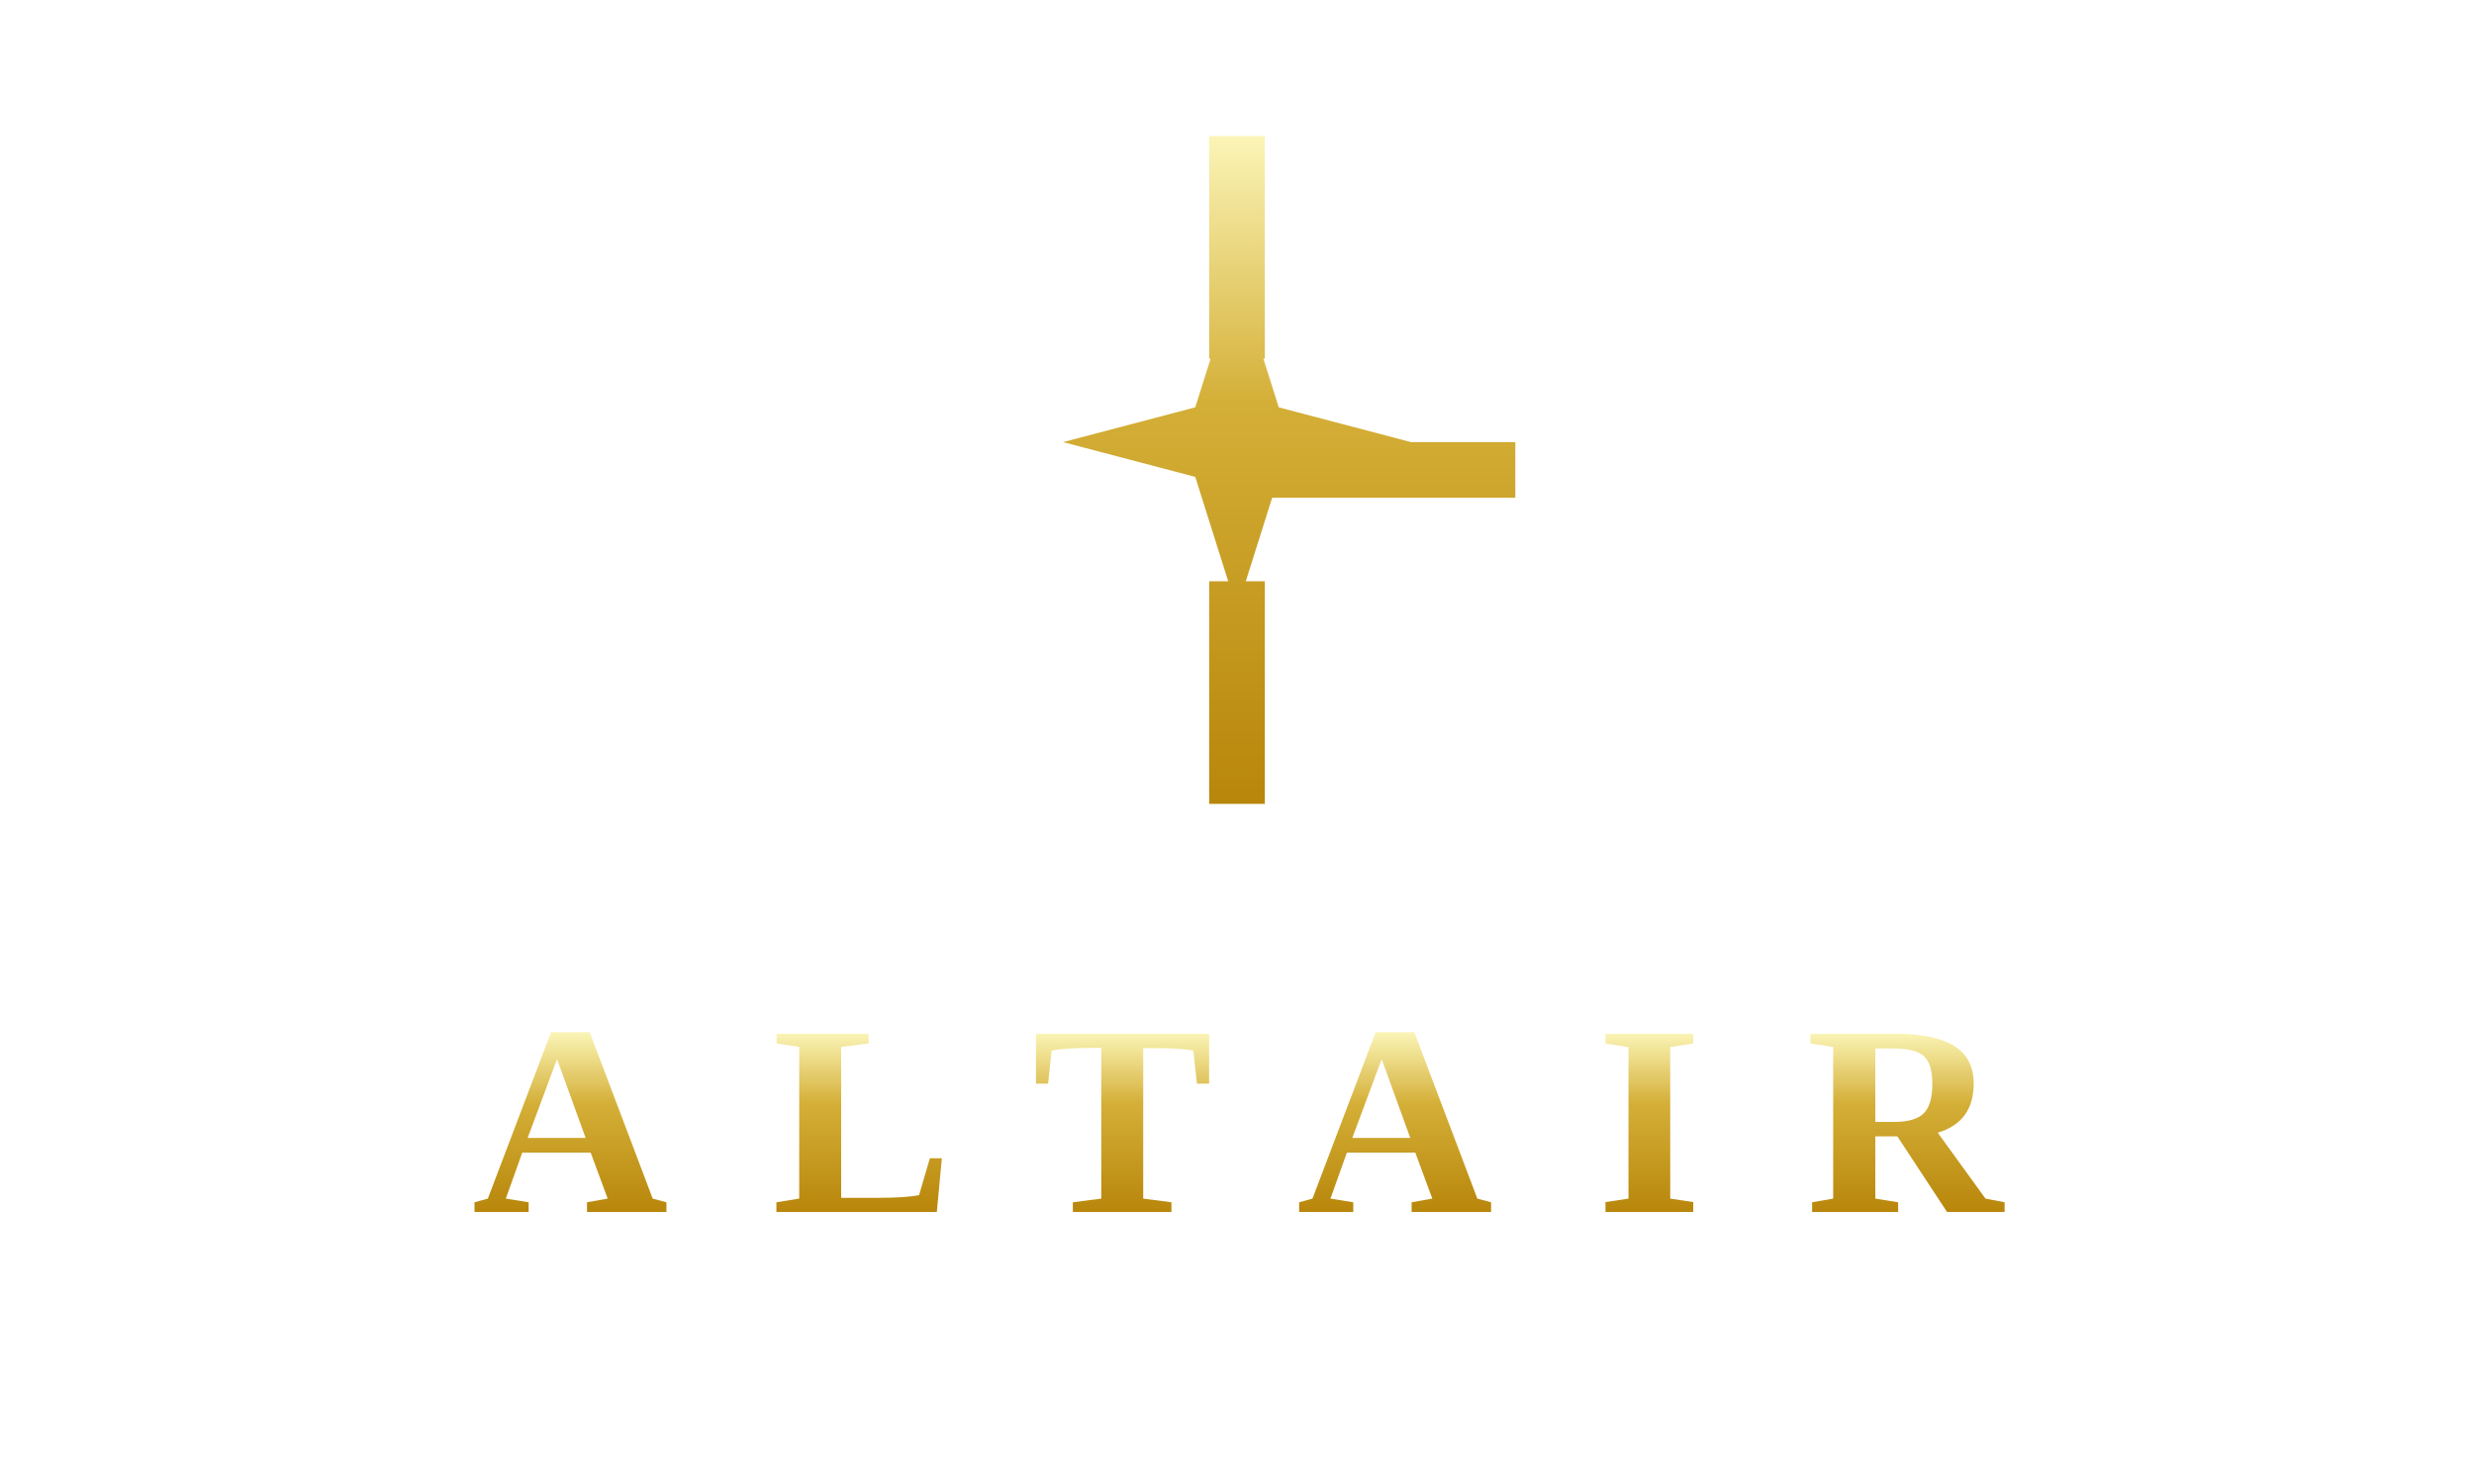
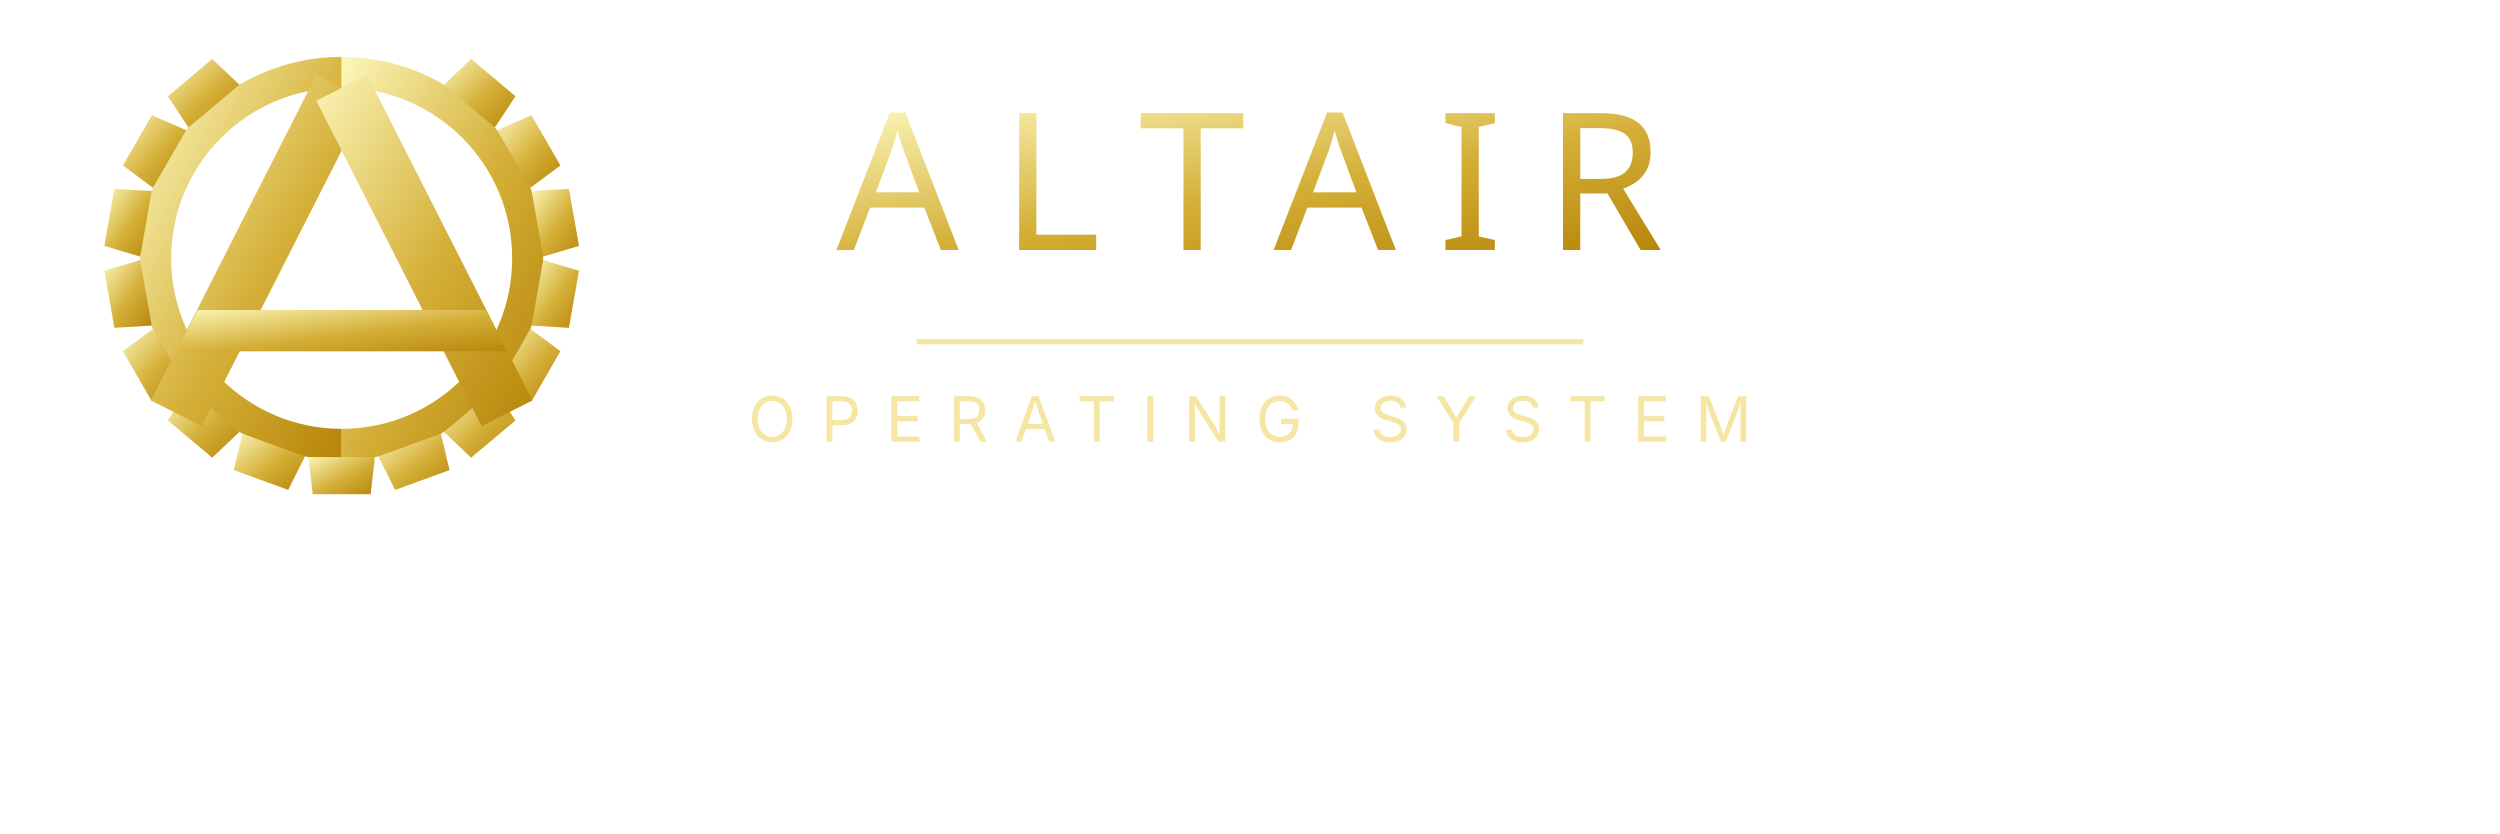
- <svg xmlns="http://www.w3.org/2000/svg" viewBox="0 0 200 120" role="img" aria-label="Altair">
+ <svg xmlns="http://www.w3.org/2000/svg" viewBox="0 0 600 200">
  <defs>
-     <linearGradient id="gold" x1="0%" y1="0%" x2="0%" y2="100%">
+     <linearGradient id="platinumGrad" x1="0%" y1="0%" x2="100%" y2="100%">
+       <stop offset="0%" stop-color="#F0F2F4" />
+       <stop offset="55%" stop-color="#C8CDD3" />
+       <stop offset="100%" stop-color="#71767D" />
+     </linearGradient>
+     <linearGradient id="goldGrad" x1="0%" y1="0%" x2="100%" y2="100%">
+       <stop offset="0%" stop-color="#F5E6A3" />
+       <stop offset="55%" stop-color="#D4AF37" />
+       <stop offset="100%" stop-color="#9A7209" />
+     </linearGradient>
+     <linearGradient id="goldGradSolo" x1="0%" y1="0%" x2="100%" y2="100%">
      <stop offset="0%" stop-color="#FBF5B7" />
-       <stop offset="40%" stop-color="#D4AF37" />
+       <stop offset="55%" stop-color="#D4AF37" />
      <stop offset="100%" stop-color="#B8860B" />
    </linearGradient>
  </defs>
-   <g transform="translate(100 38) scale(0.9) translate(-40 -32)">
-     <path fill="url(#gold)" d="M37.5 2h5v20H37.5z M37.5 42h5v20H37.5z M40 29.5h25v5H40z M40 14.5l3.75 11.875 11.875 3.125-11.875 3.125-3.75 11.875-3.75-11.875-11.875-3.125 11.875-3.125z" />
+   <g transform="translate(20,0) scale(0.62)">
+     <g id="gear-ring">
+       <path d="M 100.00,172.00 A 72.00,72.00 0 0 1 100.00,28.00" fill="none" stroke="url(#goldGradSolo)" stroke-width="12.00" />
+       <path d="M 100.00,28.00 A 72.00,72.00 0 0 1 100.00,172.00" fill="none" stroke="url(#goldGradSolo)" stroke-width="12.00" />
+       <path d="M 112.87,176.93 L 111.21,191.31 L 88.79,191.31 L 87.13,176.93 Z" fill="url(#goldGradSolo)" />
+       <path d="M 85.79,176.69 L 79.30,189.64 L 58.23,181.97 L 61.59,167.89 Z" fill="url(#goldGradSolo)" />
+       <path d="M 60.41,167.21 L 49.89,177.16 L 32.72,162.74 L 40.69,150.66 Z" fill="url(#goldGradSolo)" />
+       <path d="M 39.81,149.61 L 26.53,155.37 L 15.31,135.95 L 26.94,127.32 Z" fill="url(#goldGradSolo)" />
+       <path d="M 26.47,126.04 L 12.02,126.90 L 8.13,104.81 L 22.00,100.68 Z" fill="url(#goldGradSolo)" />
+       <path d="M 22.00,99.32 L 8.13,95.19 L 12.02,73.10 L 26.47,73.96 Z" fill="url(#goldGradSolo)" />
+       <path d="M 26.94,72.68 L 15.31,64.05 L 26.53,44.63 L 39.81,50.39 Z" fill="url(#goldGradSolo)" />
+       <path d="M 40.69,49.34 L 32.72,37.26 L 49.89,22.84 L 60.41,32.79 Z" fill="url(#goldGradSolo)" />
+       <path d="M 139.59,32.79 L 150.11,22.84 L 167.28,37.26 L 159.31,49.34 Z" fill="url(#goldGradSolo)" />
+       <path d="M 160.19,50.39 L 173.47,44.63 L 184.69,64.05 L 173.06,72.68 Z" fill="url(#goldGradSolo)" />
+       <path d="M 173.53,73.96 L 187.98,73.10 L 191.87,95.19 L 178.00,99.32 Z" fill="url(#goldGradSolo)" />
+       <path d="M 178.00,100.68 L 191.87,104.81 L 187.98,126.90 L 173.53,126.04 Z" fill="url(#goldGradSolo)" />
+       <path d="M 173.06,127.32 L 184.69,135.95 L 173.47,155.37 L 160.19,149.61 Z" fill="url(#goldGradSolo)" />
+       <path d="M 159.31,150.66 L 167.28,162.74 L 150.11,177.16 L 139.59,167.21 Z" fill="url(#goldGradSolo)" />
+       <path d="M 138.41,167.89 L 141.77,181.97 L 120.70,189.64 L 114.21,176.69 Z" fill="url(#goldGradSolo)" />
+     </g>
+     <g id="a-monogram">
+       <path d="M 90.19,29.02 L 109.81,38.98 L 45.81,164.98 L 26.19,155.02 Z" fill="url(#goldGradSolo)" />
+       <path d="M 90.19,38.98 L 109.81,29.02 L 173.81,155.02 L 154.19,164.98 Z" fill="url(#goldGradSolo)" />
+       <path d="M 44.22,120 L 155.78,120 L 163.91,136 L 36.09,136 Z" fill="url(#goldGradSolo)" />
+     </g>
  </g>
-   <text x="100" y="98" text-anchor="middle" fill="url(#gold)" font-family="Georgia, 'Times New Roman', serif" font-size="22" font-weight="600" letter-spacing="0.38em">ALTAIR</text>
-   <line x1="72" y1="106" x2="128" y2="106" stroke="url(#gold)" stroke-width="0.75" opacity="0.55" />
+   <text x="300" y="60" font-family="Michroma, sans-serif" font-size="46" letter-spacing="10" fill="url(#goldGradSolo)" text-anchor="middle">ALTAIR</text>
+   <line x1="220" y1="82" x2="380" y2="82" stroke="#F5E6A3" stroke-width="1.25" />
+   <text x="300" y="106" font-family="Inter, sans-serif" font-size="15" letter-spacing="6" fill="#F5E6A3" text-anchor="middle">OPERATING SYSTEM</text>
</svg>
